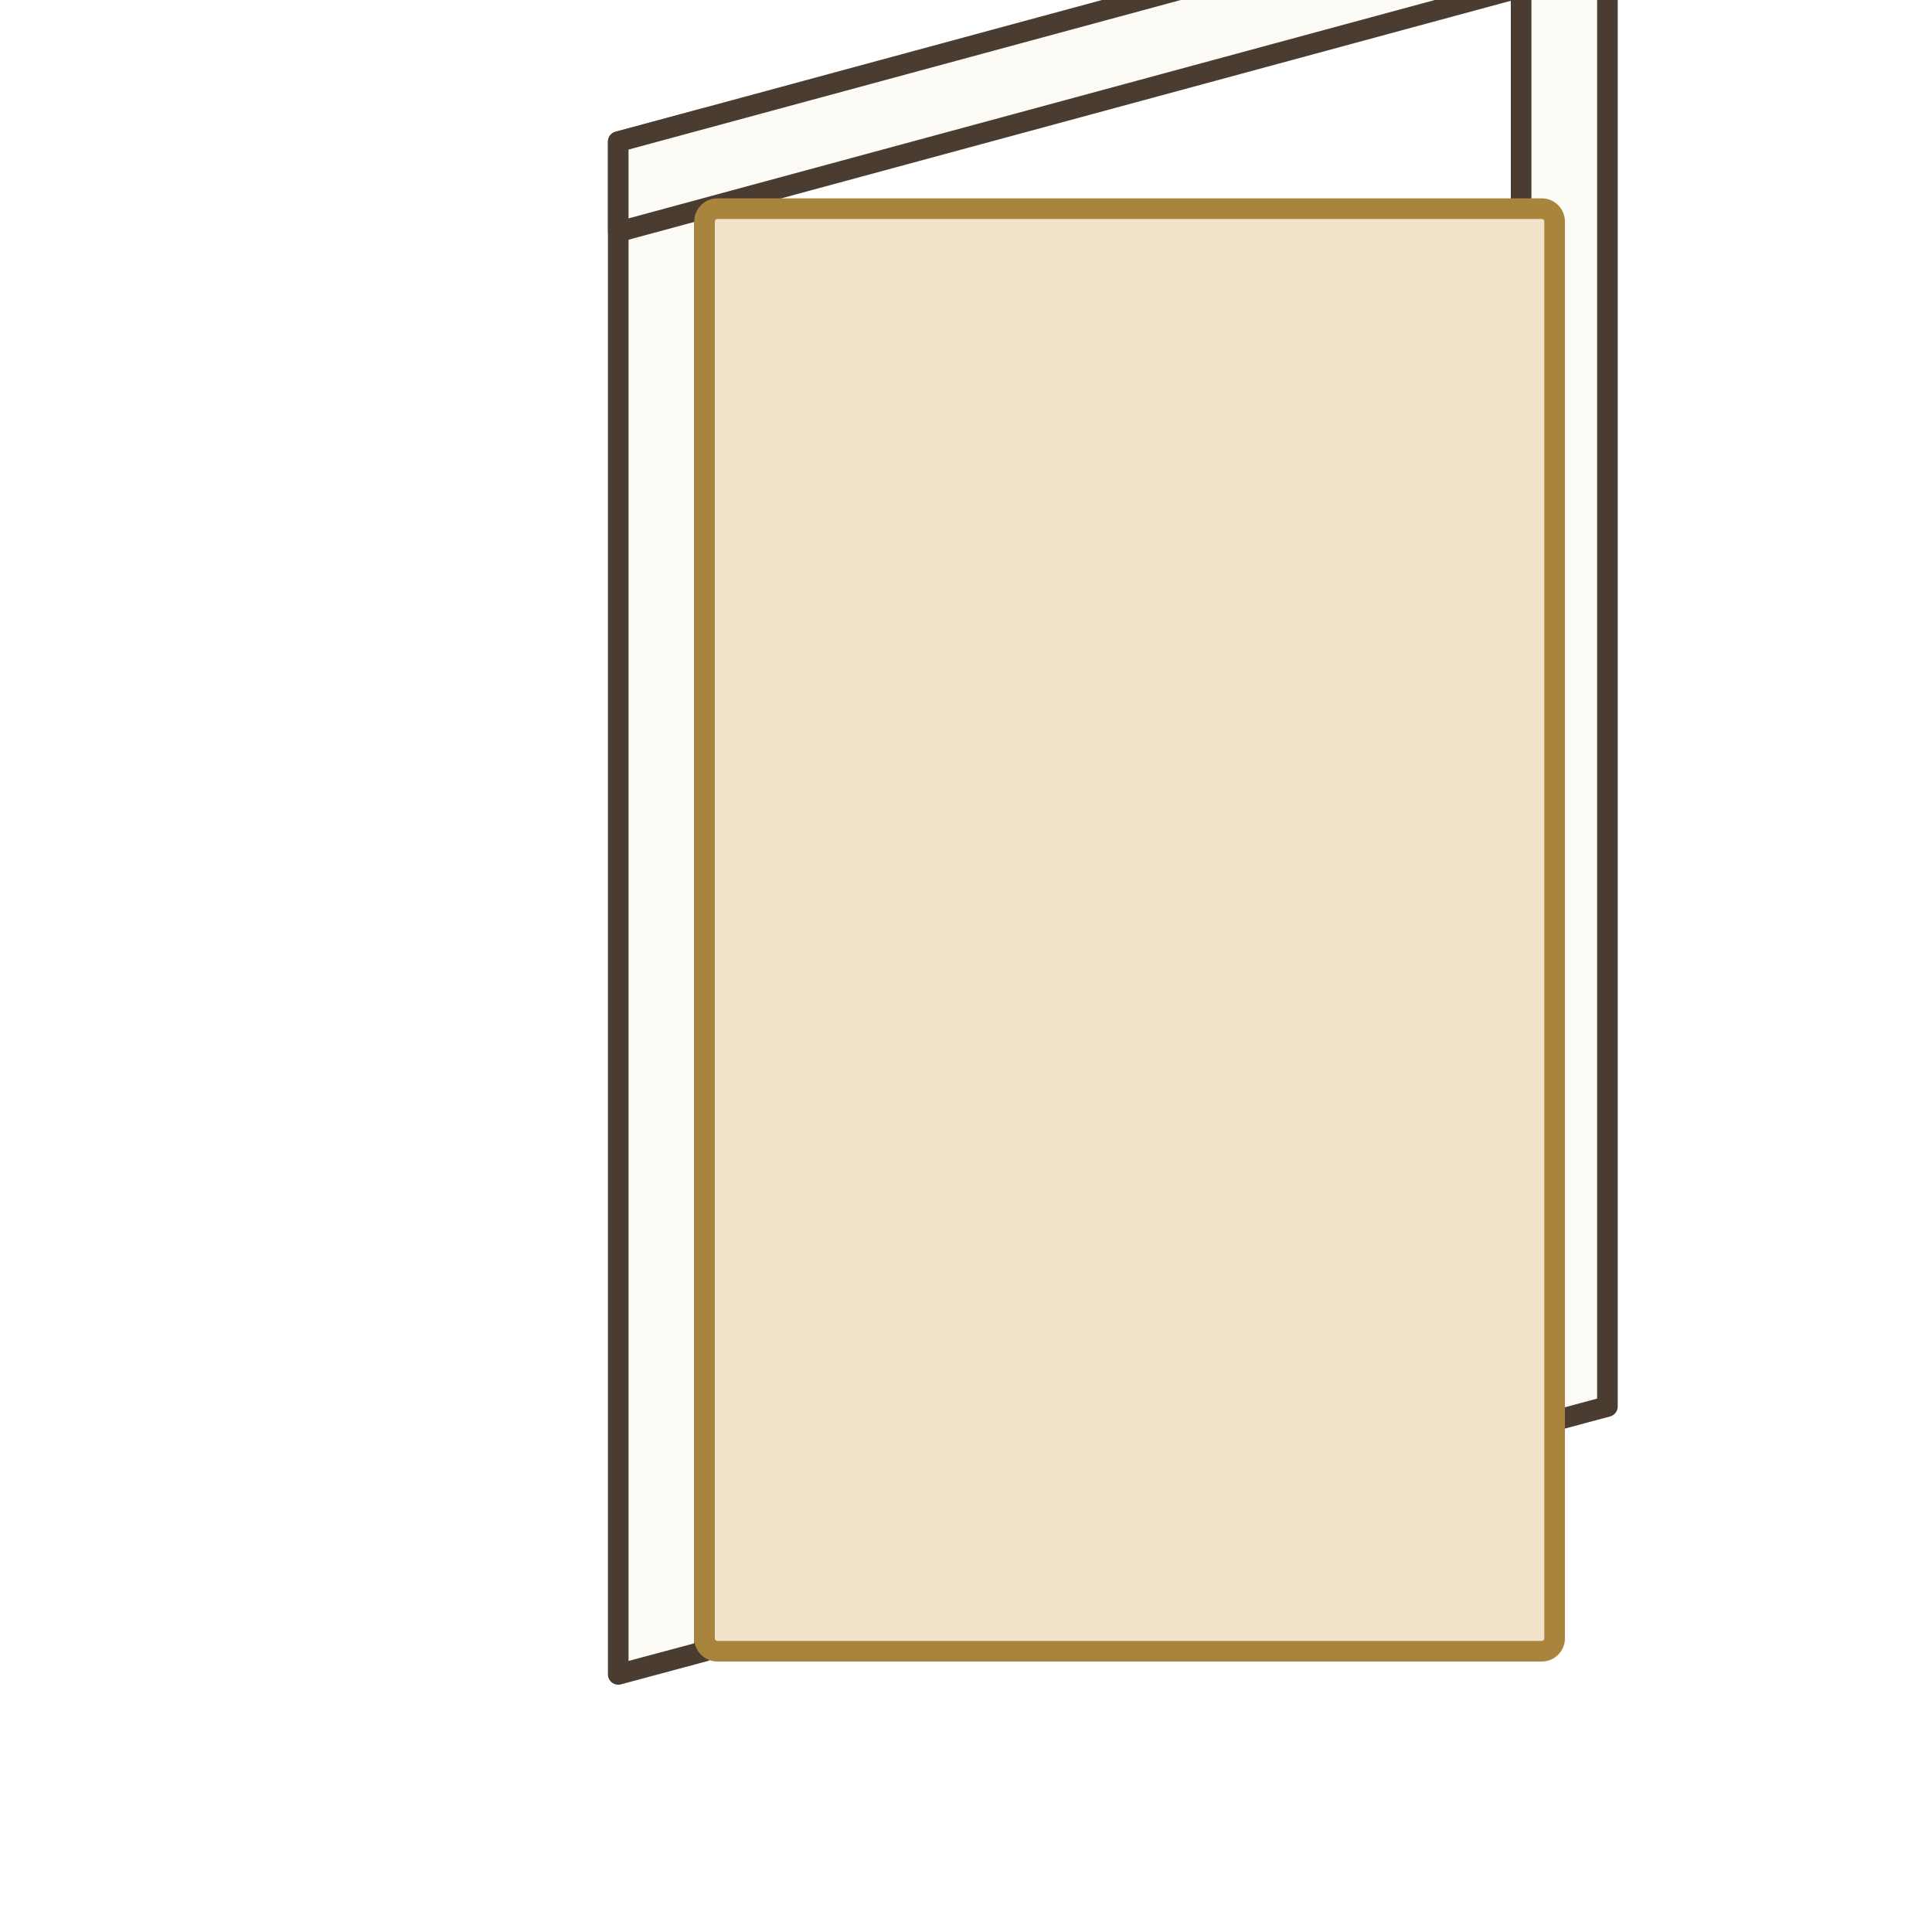
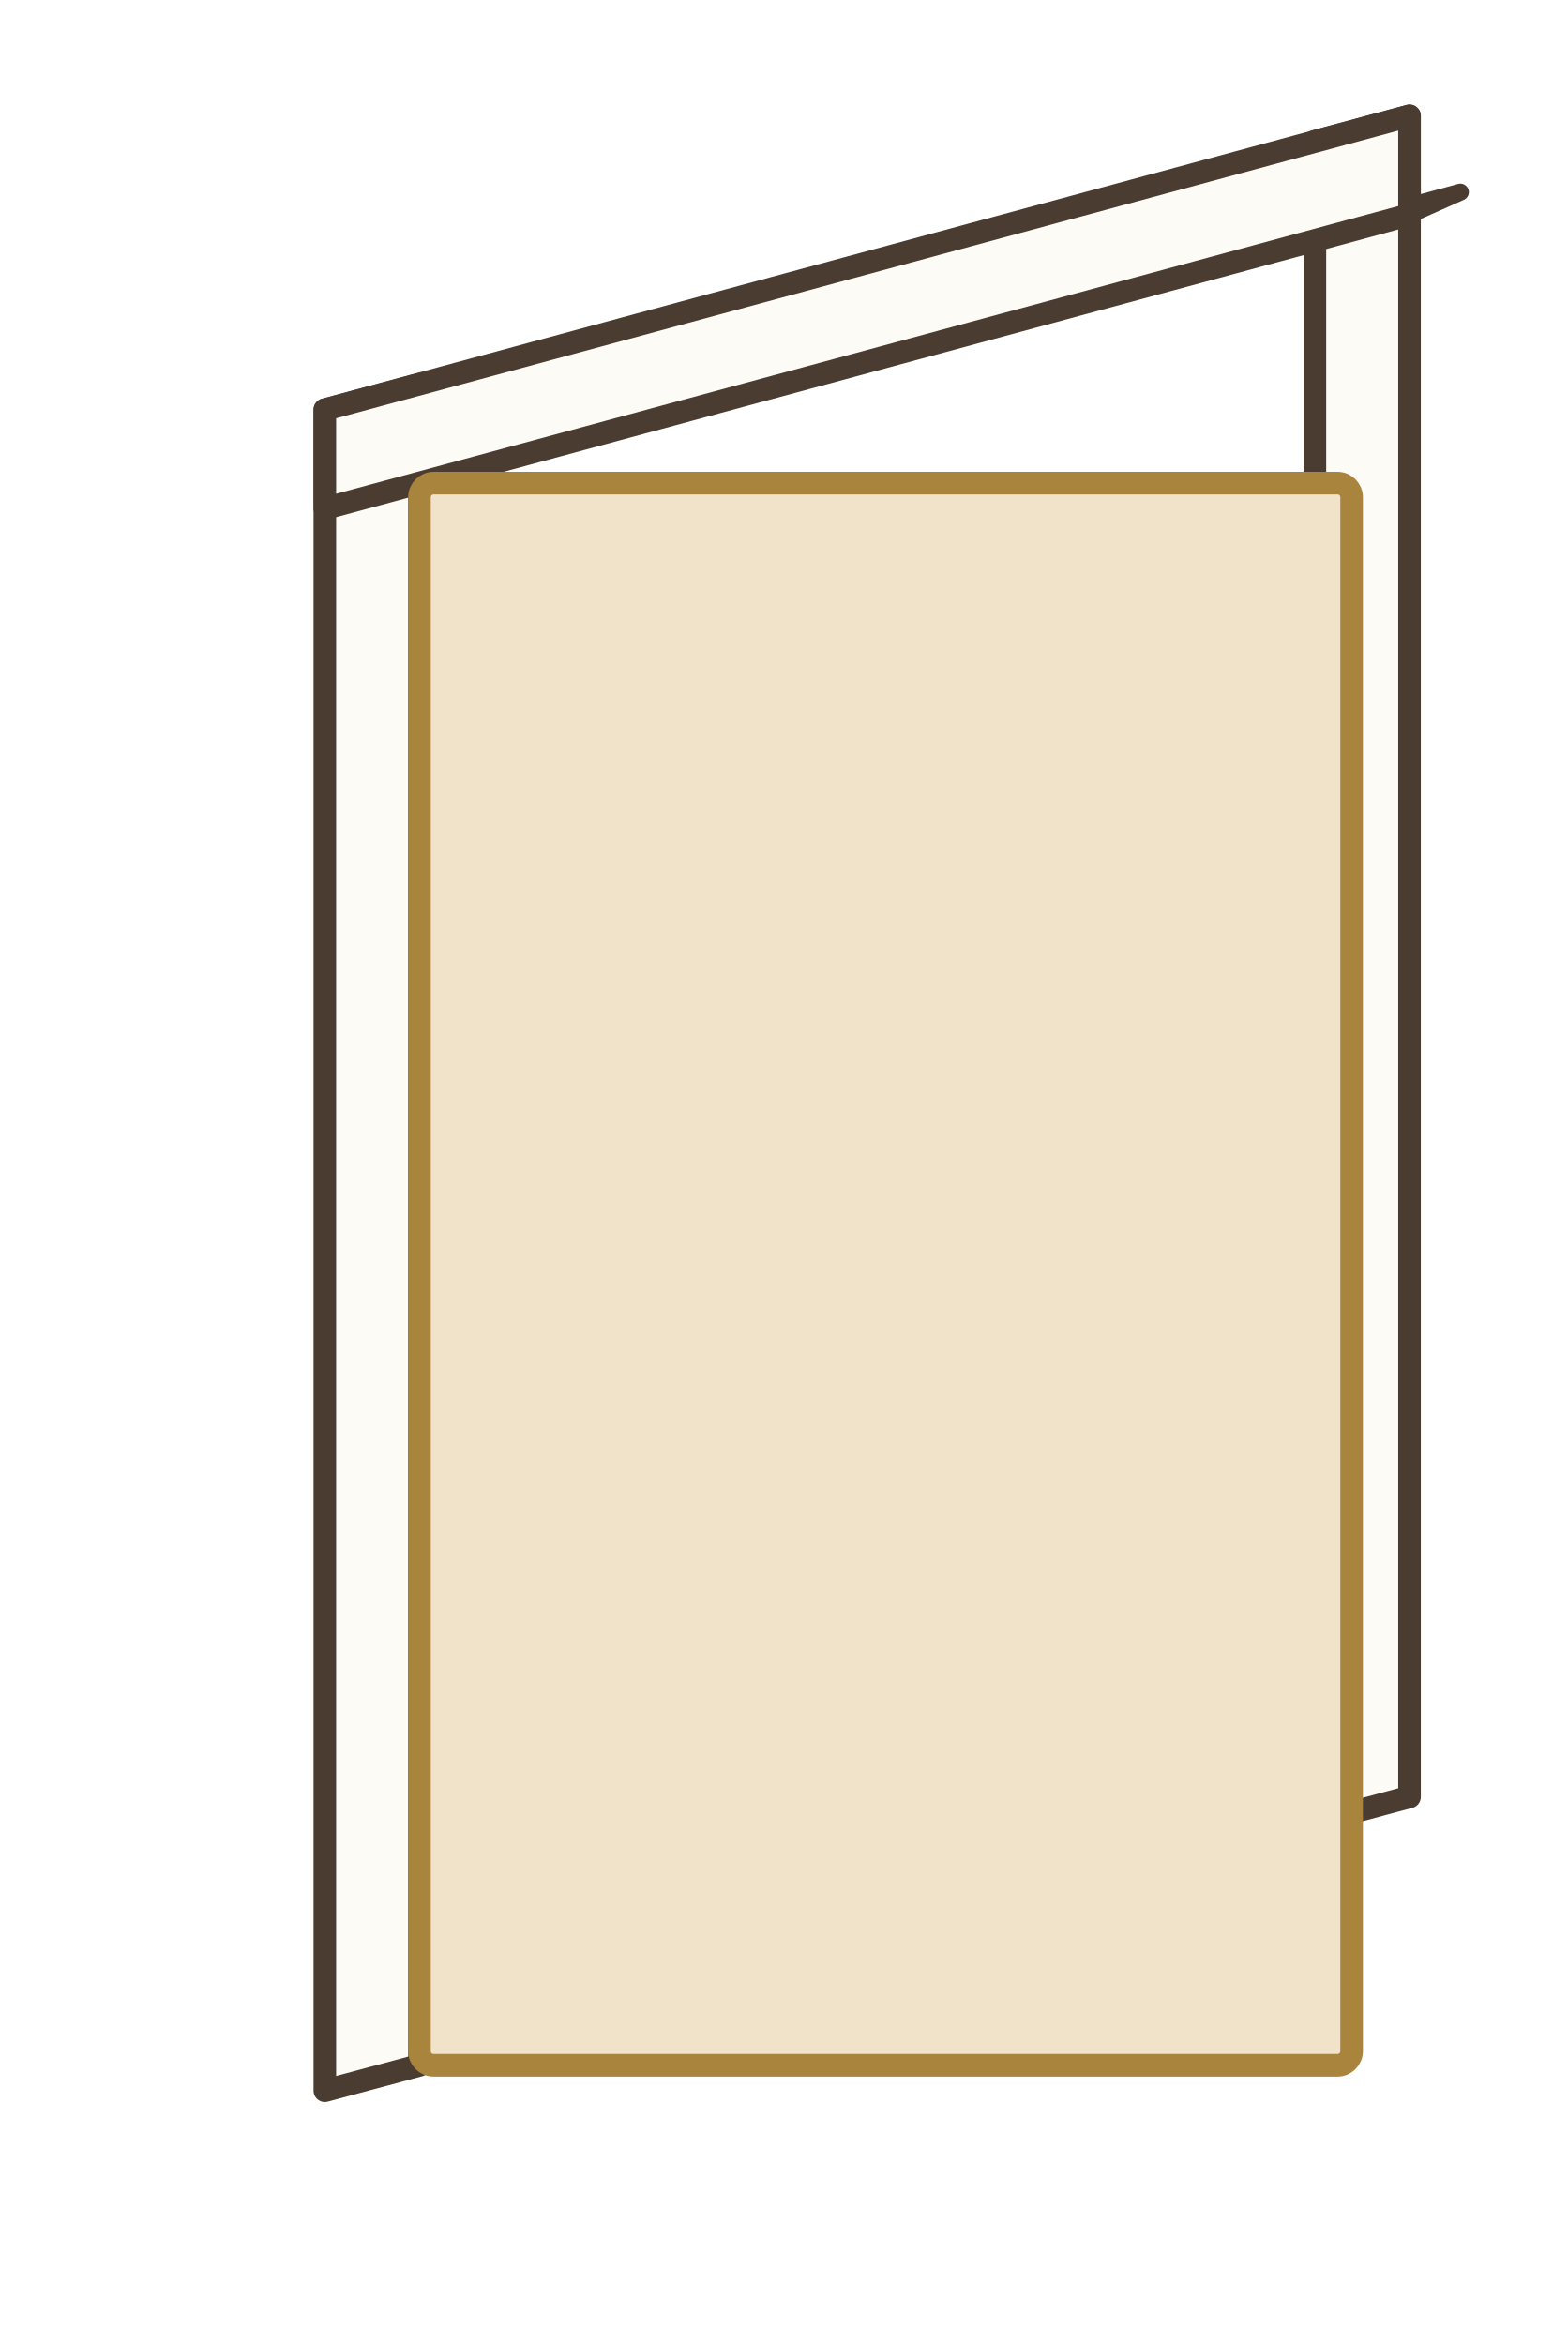
- <svg xmlns="http://www.w3.org/2000/svg" viewBox="0 0 150 150" role="img" aria-label="">
+ <svg xmlns="http://www.w3.org/2000/svg" viewBox="25 -18 111 166" role="img" aria-label="">
  <style>g{transform-box:view-box;transform-origin:0 0}.l{animation:sw 5.2s linear infinite}@keyframes sw{0%{transform:matrix(0.960,-0.260,0,1,0,0)}10%{transform:matrix(0.960,-0.260,0,1,0,0)}16%{transform:matrix(0.897,-0.233,0,1,0,0)}22%{transform:matrix(0.701,-0.157,0,1,0,0)}28%{transform:matrix(0.387,-0.045,0,1,0,0)}34%{transform:matrix(0.034,0.072,0,1,0,0)}40%{transform:matrix(-0.243,0.158,0,1,0,0)}46%{transform:matrix(-0.350,0.189,0,1,0,0)}64%{transform:matrix(-0.350,0.189,0,1,0,0)}69%{transform:matrix(-0.243,0.158,0,1,0,0)}75%{transform:matrix(0.034,0.072,0,1,0,0)}80%{transform:matrix(0.387,-0.045,0,1,0,0)}85%{transform:matrix(0.701,-0.157,0,1,0,0)}91%{transform:matrix(0.897,-0.233,0,1,0,0)}100%{transform:matrix(0.960,-0.260,0,1,0,0)}}</style>
  <g style="transform:translate(48px,130px)">
    <path d="M70.1 -19.0 L73.7 -20.5 L73.7 -132.5 L70.1 -131.0 Z" fill="#e6dccb" stroke="#4a3c30" stroke-width="1.2" stroke-linejoin="round" />
    <path d="M0.0 -112.0 L76.8 -132.8 L80.4 -134.4 L3.6 -113.6 Z" fill="#f3ede1" stroke="#4a3c30" stroke-width="1.2" stroke-linejoin="round" />
    <path d="M0.0 0.0 L6.7 -1.8 L6.7 -120.8 L0.0 -119.0 Z" fill="#fdfbf6" stroke="#4a3c30" stroke-width="1.6" stroke-linejoin="round" />
    <path d="M70.1 -19.0 L76.8 -20.8 L76.8 -139.8 L70.1 -138.0 Z" fill="#fdfbf6" stroke="#4a3c30" stroke-width="1.6" stroke-linejoin="round" />
    <path d="M0.0 -112.0 L76.8 -132.8 L76.8 -139.8 L0.0 -119.0 Z" fill="#fdfbf6" stroke="#4a3c30" stroke-width="1.6" stroke-linejoin="round" />
    <g style="transform:translate(6.7px,-113.8px)">
      <g class="l">
        <rect x="0" y="0" width="66" height="112" rx="1" fill="#f0e3c9" stroke="#a8843c" stroke-width="1.6" />
      </g>
    </g>
  </g>
</svg>
